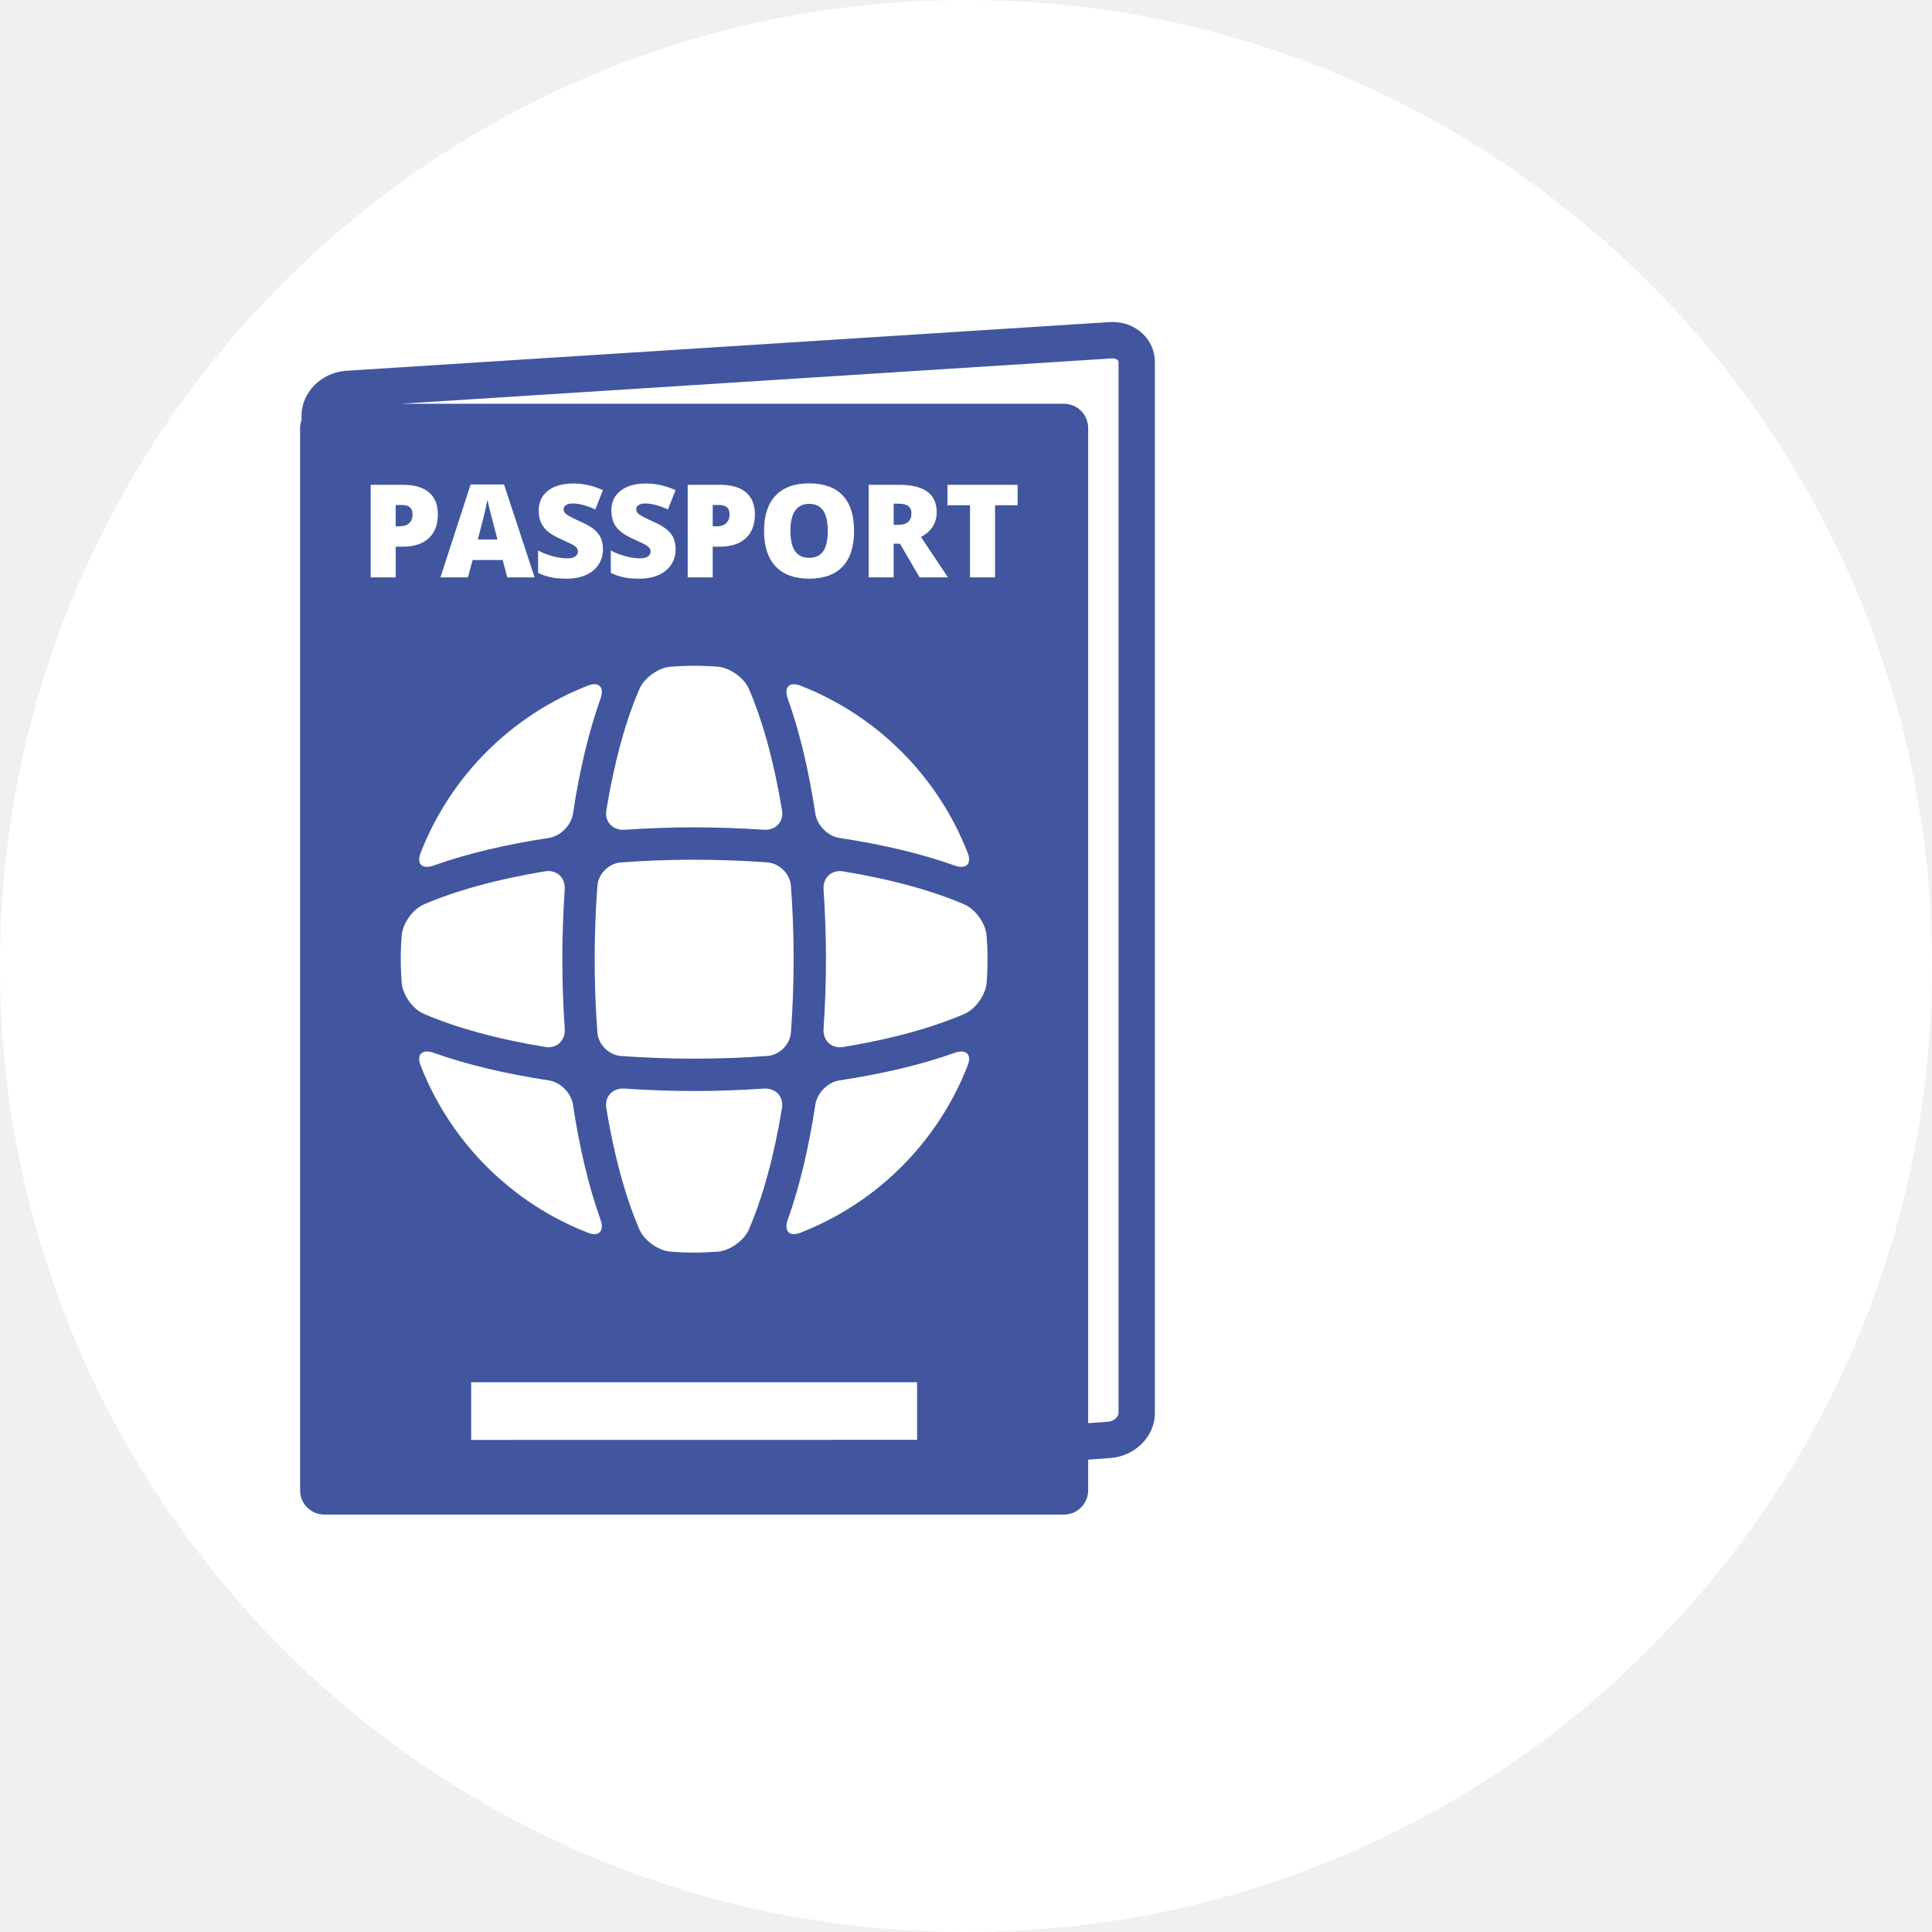
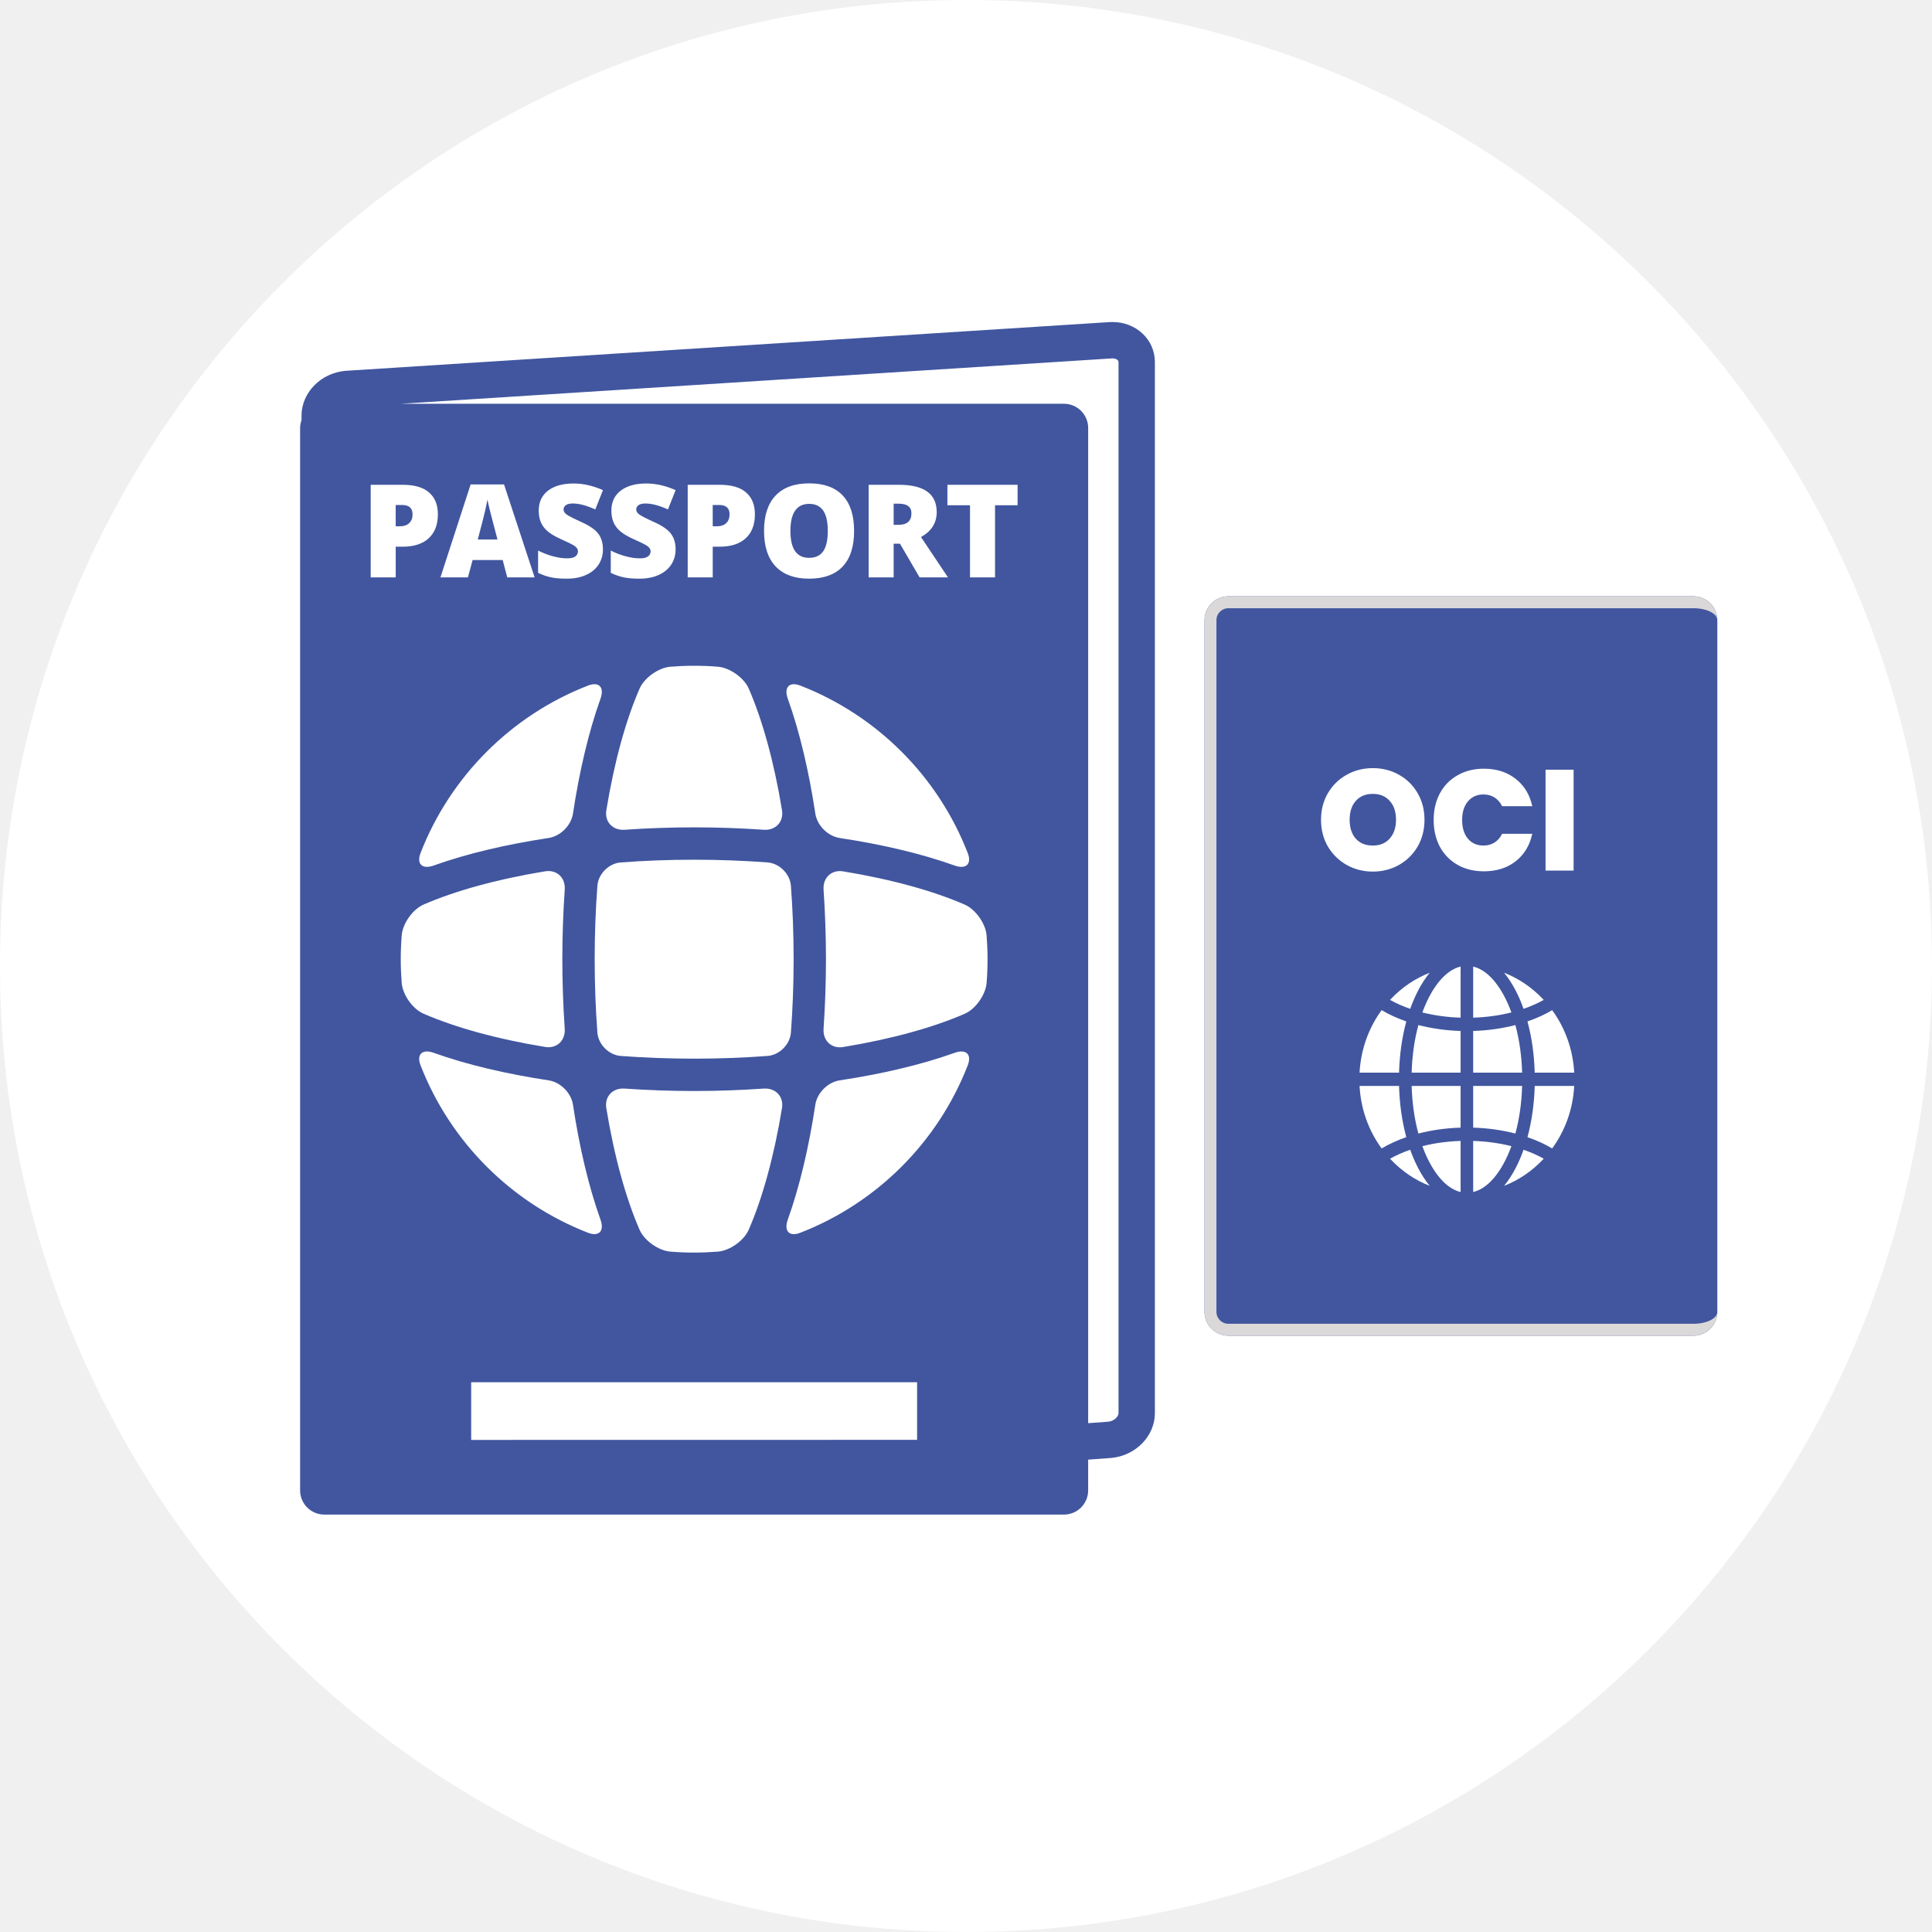
<svg xmlns="http://www.w3.org/2000/svg" width="162" height="162" viewBox="0 0 162 162" fill="none">
  <path d="M162 81C162 125.735 125.735 162 81 162C36.265 162 0 125.735 0 81C0 36.265 36.265 0 81 0C125.735 0 162 36.265 162 81Z" fill="white" />
  <path d="M41.379 43.963C41.3 43.68 41.207 43.314 41.095 42.865C40.983 42.415 40.909 42.093 40.875 41.898C40.843 42.079 40.78 42.376 40.687 42.79C40.593 43.205 40.385 44.02 40.062 45.238H41.714L41.379 43.963Z" fill="#41569F" />
  <path d="M75.348 42.234H74.934V44.009H75.326C76.058 44.009 76.425 43.685 76.425 43.037C76.426 42.503 76.066 42.234 75.348 42.234Z" fill="#41569F" />
  <path d="M60.895 43.862C61.081 43.685 61.175 43.441 61.175 43.13C61.175 42.606 60.884 42.344 60.304 42.344H59.762V44.128H60.144C60.459 44.128 60.71 44.041 60.895 43.862Z" fill="#41569F" />
  <path d="M67.853 42.25C66.801 42.25 66.277 43.008 66.277 44.524C66.277 46.024 66.798 46.775 67.843 46.775C68.374 46.775 68.766 46.592 69.025 46.228C69.281 45.863 69.411 45.295 69.411 44.524C69.411 43.748 69.281 43.175 69.021 42.805C68.76 42.435 68.371 42.25 67.853 42.25Z" fill="#41569F" />
  <path d="M33.722 42.344H33.18V44.128H33.562C33.877 44.128 34.128 44.041 34.314 43.862C34.499 43.685 34.593 43.441 34.593 43.13C34.592 42.606 34.301 42.344 33.722 42.344Z" fill="#41569F" />
  <path d="M93.273 27C93.151 27 93.026 27.006 92.943 27.014L28.944 31.096C26.89 31.283 25.282 32.935 25.282 34.855V35.234C25.212 35.441 25.164 35.658 25.164 35.889V124.968C25.164 126.091 26.075 127 27.197 127H89.211C90.334 127 91.243 126.09 91.243 124.968V122.391L93.176 122.25C95.23 122.065 96.838 120.413 96.838 118.493V30.362C96.84 28.477 95.274 27 93.273 27ZM33.181 48.415H31.083V40.651H33.77C34.751 40.651 35.487 40.865 35.979 41.294C36.471 41.722 36.716 42.331 36.716 43.12C36.716 43.988 36.462 44.658 35.95 45.131C35.438 45.604 34.712 45.84 33.77 45.84H33.181V48.415ZM49.303 57.487C50.235 57.125 50.692 57.638 50.354 58.58C49.352 61.378 48.579 64.683 48.044 68.227C47.894 69.214 46.992 70.117 46.003 70.266C42.462 70.801 39.157 71.574 36.358 72.578C35.417 72.913 34.903 72.458 35.264 71.526C37.76 65.1 42.878 59.982 49.303 57.487ZM36.931 48.415L39.464 40.619H42.263L44.829 48.415H42.534L42.151 46.96H39.629L39.236 48.415H36.931ZM48.373 45.96C48.314 45.88 48.221 45.8 48.09 45.718C47.961 45.636 47.617 45.47 47.058 45.219C46.552 44.989 46.173 44.766 45.92 44.55C45.667 44.334 45.479 44.086 45.357 43.806C45.235 43.526 45.173 43.195 45.173 42.813C45.173 42.098 45.433 41.54 45.953 41.141C46.474 40.741 47.189 40.541 48.099 40.541C48.903 40.541 49.722 40.726 50.558 41.098L49.916 42.718C49.19 42.386 48.563 42.219 48.035 42.219C47.763 42.219 47.565 42.267 47.441 42.362C47.317 42.458 47.255 42.577 47.255 42.718C47.255 42.87 47.334 43.006 47.492 43.127C47.65 43.247 48.077 43.467 48.775 43.786C49.444 44.086 49.909 44.409 50.168 44.754C50.428 45.099 50.558 45.534 50.558 46.058C50.558 46.54 50.436 46.968 50.191 47.341C49.947 47.715 49.595 48.004 49.135 48.212C48.674 48.419 48.135 48.522 47.515 48.522C46.997 48.522 46.564 48.486 46.213 48.413C45.863 48.34 45.498 48.214 45.12 48.033V46.163C45.521 46.37 45.937 46.53 46.368 46.645C46.8 46.761 47.197 46.818 47.558 46.818C47.87 46.818 48.098 46.764 48.244 46.656C48.389 46.548 48.462 46.409 48.462 46.239C48.461 46.132 48.431 46.039 48.373 45.96ZM54.465 45.96C54.407 45.88 54.313 45.8 54.184 45.718C54.054 45.636 53.71 45.47 53.151 45.219C52.644 44.989 52.264 44.766 52.011 44.55C51.759 44.333 51.571 44.086 51.449 43.806C51.328 43.526 51.265 43.195 51.265 42.813C51.265 42.098 51.526 41.54 52.047 41.141C52.568 40.741 53.281 40.541 54.192 40.541C54.995 40.541 55.815 40.726 56.65 41.098L56.008 42.718C55.283 42.386 54.656 42.219 54.129 42.219C53.855 42.219 53.657 42.267 53.534 42.362C53.41 42.458 53.347 42.577 53.347 42.718C53.347 42.87 53.427 43.006 53.584 43.127C53.741 43.248 54.17 43.467 54.867 43.786C55.536 44.086 56.001 44.409 56.26 44.754C56.52 45.099 56.65 45.534 56.65 46.058C56.65 46.54 56.528 46.968 56.284 47.341C56.039 47.715 55.687 48.004 55.227 48.212C54.767 48.419 54.228 48.522 53.607 48.522C53.09 48.522 52.657 48.486 52.306 48.413C51.956 48.34 51.592 48.214 51.213 48.033V46.163C51.613 46.37 52.029 46.53 52.461 46.645C52.892 46.761 53.289 46.818 53.65 46.818C53.963 46.818 54.191 46.764 54.336 46.656C54.481 46.548 54.554 46.409 54.554 46.239C54.553 46.132 54.524 46.039 54.465 45.96ZM53.629 57.742C54.027 56.828 55.219 55.986 56.214 55.905C56.871 55.853 57.536 55.825 58.207 55.825C58.876 55.825 59.542 55.852 60.198 55.905C61.195 55.987 62.386 56.827 62.785 57.742C63.912 60.334 64.895 63.813 65.571 67.93C65.732 68.916 65.033 69.645 64.037 69.576C62.104 69.443 60.149 69.374 58.208 69.374C56.267 69.374 54.311 69.443 52.377 69.576C51.38 69.645 50.681 68.916 50.844 67.93C51.518 63.812 52.499 60.333 53.629 57.742ZM57.665 48.415V40.651H60.353C61.334 40.651 62.069 40.865 62.561 41.294C63.054 41.722 63.299 42.331 63.299 43.12C63.299 43.988 63.045 44.658 62.533 45.131C62.021 45.604 61.294 45.84 60.353 45.84H59.763V48.415H57.665ZM79.489 48.415H77.11L75.464 45.59H74.934V48.415H72.836V40.651H75.379C77.489 40.651 78.544 41.415 78.544 42.945C78.544 43.845 78.106 44.54 77.228 45.033L79.489 48.415ZM81.145 71.526C81.508 72.457 80.993 72.914 80.053 72.578C77.253 71.575 73.95 70.802 70.406 70.267C69.418 70.117 68.516 69.214 68.367 68.228C67.831 64.684 67.059 61.379 66.055 58.581C65.72 57.64 66.175 57.125 67.107 57.488C73.532 59.982 78.65 65.1 81.145 71.526ZM70.657 47.503C70.016 48.183 69.077 48.522 67.843 48.522C66.624 48.522 65.69 48.18 65.04 47.498C64.391 46.814 64.066 45.819 64.066 44.514C64.066 43.221 64.388 42.234 65.035 41.553C65.682 40.87 66.621 40.53 67.852 40.53C69.087 40.53 70.023 40.868 70.66 41.544C71.297 42.22 71.617 43.213 71.617 44.524C71.617 45.83 71.297 46.823 70.657 47.503ZM52.05 72.316C54.017 72.167 56.074 72.088 58.205 72.088C60.338 72.088 62.394 72.168 64.361 72.316C65.356 72.391 66.244 73.277 66.318 74.272C66.468 76.24 66.546 78.296 66.546 80.427C66.546 82.56 66.467 84.615 66.318 86.583C66.244 87.578 65.358 88.466 64.361 88.542C62.395 88.69 60.337 88.769 58.205 88.769C56.073 88.769 54.017 88.688 52.05 88.542C51.054 88.467 50.168 87.58 50.092 86.583C49.944 84.617 49.864 82.559 49.864 80.427C49.864 78.296 49.945 76.239 50.092 74.272C50.167 73.277 51.054 72.39 52.05 72.316ZM65.569 92.925C64.892 97.042 63.911 100.52 62.782 103.112C62.384 104.028 61.192 104.87 60.196 104.95C59.54 105.001 58.874 105.03 58.205 105.03C57.534 105.03 56.87 105.004 56.212 104.95C55.217 104.869 54.025 104.029 53.626 103.112C52.499 100.52 51.517 97.043 50.84 92.925C50.678 91.94 51.377 91.21 52.373 91.279C54.309 91.412 56.262 91.482 58.203 91.482C60.144 91.482 62.1 91.412 64.034 91.279C65.031 91.21 65.731 91.941 65.569 92.925ZM33.683 82.418C33.631 81.763 33.603 81.096 33.603 80.426C33.603 79.757 33.63 79.092 33.683 78.435C33.763 77.438 34.604 76.245 35.52 75.847C38.112 74.719 41.591 73.738 45.707 73.061C46.693 72.9 47.422 73.598 47.353 74.594C47.221 76.529 47.152 78.485 47.152 80.423C47.152 82.364 47.221 84.32 47.353 86.253C47.422 87.25 46.693 87.949 45.707 87.787C41.591 87.111 38.112 86.13 35.52 85.002C34.604 84.606 33.763 83.415 33.683 82.418ZM36.358 88.277C39.157 89.28 42.461 90.052 46.004 90.589C46.994 90.737 47.895 91.64 48.044 92.628C48.578 96.172 49.352 99.476 50.354 102.275C50.691 103.216 50.236 103.729 49.303 103.367C42.877 100.872 37.76 95.755 35.264 89.328C34.903 88.397 35.417 87.941 36.358 88.277ZM76.9 120.732L39.508 120.738V115.901H76.9V120.732ZM81.146 89.328C78.651 95.755 73.534 100.872 67.106 103.368C66.175 103.73 65.718 103.216 66.055 102.275C67.057 99.477 67.83 96.171 68.366 92.629C68.516 91.639 69.418 90.736 70.406 90.589C73.948 90.054 77.252 89.281 80.052 88.279C80.993 87.942 81.508 88.397 81.146 89.328ZM82.727 82.42C82.646 83.414 81.805 84.609 80.889 85.008C78.297 86.135 74.818 87.117 70.703 87.794C69.716 87.956 68.988 87.257 69.057 86.26C69.189 84.326 69.258 82.368 69.258 80.43C69.258 78.489 69.189 76.533 69.057 74.599C68.988 73.602 69.716 72.903 70.703 73.065C74.817 73.742 78.297 74.722 80.889 75.851C81.805 76.25 82.647 77.442 82.727 78.437C82.778 79.093 82.807 79.76 82.807 80.43C82.807 81.1 82.781 81.763 82.727 82.42ZM85.326 42.367H83.435V48.416H81.337V42.367H79.441V40.652H85.326V42.367H85.326ZM93.79 118.491C93.79 118.788 93.402 119.168 92.93 119.212L91.244 119.333V35.889C91.244 34.765 90.334 33.856 89.212 33.856H33.593L93.135 30.059L93.272 30.05C93.523 30.05 93.79 30.16 93.79 30.363V118.491Z" fill="#41569F" />
+   <mask id="path-8-inside-1_191_2262" fill="white">
+     <path d="M101 52C101 50.895 101.895 50 103 50H142C143.105 50 144 50.895 144 52V110C144 111.105 143.105 112 142 112H103C101.895 112 101 111.105 101 110V52Z" />
+   </mask>
+   <path d="M101 52C101 50.895 101.895 50 103 50H142C143.105 50 144 50.895 144 52V110C144 111.105 143.105 112 142 112H103C101.895 112 101 111.105 101 110V52Z" fill="#41569F" />
+   <path d="M100 52C100 50.343 101.343 49 103 49H141C142.657 49 144 50.343 144 52C144 51.448 143.105 51 142 51H103C102.448 51 102 51.448 102 52H100ZM144 110C144 111.657 142.657 113 141 113H103C101.343 113 100 111.657 100 110H102C102 110.552 102.448 111 103 111H142C143.105 111 144 110.552 144 110ZM103 113C101.343 113 100 111.657 100 110V52C100 50.343 101.343 49 103 49V51C102.448 51 102 51.448 102 52V110C102 110.552 102.448 111 103 111V113ZM144 50V112V50Z" fill="#DAD8D8" mask="url(#path-8-inside-1_191_2262)" />
+   <path d="M115.113 73.084C114.321 73.084 113.593 72.9 112.929 72.532C112.265 72.156 111.737 71.64 111.345 70.984C110.961 70.32 110.769 69.572 110.769 68.74C110.769 67.908 110.961 67.164 111.345 66.508C111.737 65.844 112.265 65.328 112.929 64.96C113.593 64.592 114.321 64.408 115.113 64.408C115.913 64.408 116.641 64.592 117.297 64.96C117.961 65.328 118.485 65.844 118.869 66.508C119.253 67.164 119.445 67.908 119.445 68.74C119.445 69.572 119.253 70.32 118.869 70.984C118.485 71.64 117.961 72.156 117.297 72.532C116.633 72.9 115.905 73.084 115.113 73.084ZM115.113 70.9C115.713 70.9 116.185 70.704 116.529 70.312C116.881 69.92 117.057 69.396 117.057 68.74C117.057 68.068 116.881 67.54 116.529 67.156C116.185 66.764 115.713 66.568 115.113 66.568C114.505 66.568 114.029 66.764 113.685 67.156C113.341 67.54 113.169 68.068 113.169 68.74C113.169 69.404 113.341 69.932 113.685 70.324C114.029 70.708 114.505 70.9 115.113 70.9ZM120.214 68.752C120.214 67.92 120.386 67.18 120.73 66.532C121.082 65.876 121.578 65.368 122.218 65.008C122.858 64.64 123.594 64.456 124.426 64.456C125.482 64.456 126.37 64.74 127.09 65.308C127.81 65.868 128.274 66.632 128.482 67.6H125.95C125.798 67.28 125.586 67.036 125.314 66.868C125.05 66.7 124.742 66.616 124.39 66.616C123.846 66.616 123.41 66.812 123.082 67.204C122.762 67.588 122.602 68.104 122.602 68.752C122.602 69.408 122.762 69.932 123.082 70.324C123.41 70.708 123.846 70.9 124.39 70.9C124.742 70.9 125.05 70.816 125.314 70.648C125.586 70.48 125.798 70.236 125.95 69.916H128.482C128.274 70.884 127.81 71.652 127.09 72.22C126.37 72.78 125.482 73.06 124.426 73.06C123.594 73.06 122.858 72.88 122.218 72.52C121.578 72.152 121.082 71.644 120.73 70.996C120.386 70.34 120.214 69.592 120.214 68.752ZM131.948 64.54V73H129.596V64.54H131.948Z" fill="white" />
+   <g clip-path="url(#clip0_191_2262)">
+     <path d="M117.312 91.057H114C114.104 92.976 114.746 94.788 115.85 96.298C116.47 95.928 117.167 95.611 117.92 95.352C117.562 94.031 117.353 92.573 117.312 91.057Z" fill="white" />
+     <path d="M117.312 89.943C117.353 88.427 117.562 86.969 117.92 85.648C117.167 85.389 116.47 85.072 115.85 84.702C114.746 86.212 114.104 88.024 114 89.943H117.312Z" fill="white" />
+     <path d="M119.81 83.642C119.609 84.033 119.428 84.451 119.268 84.894C120.269 85.146 121.353 85.297 122.473 85.333V81.047C121.487 81.285 120.557 82.185 119.81 83.642Z" fill="white" />
+     <path d="M123.527 81.047V85.333C124.647 85.297 125.731 85.146 126.732 84.894C126.572 84.451 126.391 84.033 126.19 83.642C125.443 82.186 124.513 81.285 123.527 81.047Z" fill="white" />
+     <path d="M127.066 85.952C125.958 86.239 124.761 86.409 123.527 86.447V89.943H127.632C127.592 88.529 127.398 87.173 127.066 85.952Z" fill="white" />
+     <path d="M118.249 96.408C117.639 96.618 117.072 96.869 116.559 97.157C116.581 97.181 116.603 97.206 116.625 97.229C117.563 98.22 118.672 98.964 119.882 99.434C119.521 98.997 119.186 98.48 118.882 97.888C118.646 97.427 118.435 96.932 118.249 96.408Z" fill="white" />
+     <path d="M127.751 84.592C128.361 84.382 128.928 84.131 129.441 83.843C129.419 83.819 129.398 83.794 129.375 83.771C128.437 82.78 127.328 82.036 126.119 81.566C126.479 82.003 126.814 82.52 127.118 83.112C127.354 83.573 127.566 84.068 127.751 84.592Z" fill="white" />
+     <path d="M128.687 91.057C128.646 92.573 128.438 94.031 128.08 95.352C128.833 95.611 129.53 95.928 130.15 96.298C131.254 94.788 131.896 92.976 132 91.057H128.687V91.057Z" fill="white" />
+     <path d="M127.751 96.408C127.565 96.932 127.354 97.427 127.118 97.888C126.814 98.48 126.479 98.997 126.118 99.434C127.328 98.964 128.437 98.22 129.375 97.229C129.397 97.206 129.419 97.181 129.441 97.157C128.928 96.869 128.361 96.618 127.751 96.408Z" fill="white" />
+     <path d="M118.249 84.592C118.434 84.068 118.646 83.573 118.882 83.112C119.186 82.52 119.521 82.003 119.882 81.566C118.672 82.036 117.563 82.78 116.625 83.771C116.603 83.794 116.581 83.819 116.559 83.843C117.072 84.131 117.639 84.382 118.249 84.592Z" fill="white" />
+     <path d="M128.08 85.648C128.438 86.969 128.646 88.427 128.687 89.943H132C131.896 88.024 131.254 86.212 130.15 84.702C129.53 85.072 128.833 85.389 128.08 85.648Z" fill="white" />
+     <path d="M122.473 89.943V86.447C121.239 86.409 120.042 86.239 118.933 85.952C118.602 87.173 118.408 88.529 118.368 89.943H122.473V89.943Z" fill="white" />
+     <path d="M123.527 91.057V94.553C124.761 94.591 125.958 94.761 127.066 95.048C127.398 93.827 127.592 92.472 127.632 91.057H123.527V91.057Z" fill="white" />
+     <path d="M126.19 97.358C126.391 96.967 126.572 96.549 126.732 96.106C125.731 95.854 124.647 95.703 123.527 95.667V99.953C124.513 99.715 125.443 98.814 126.19 97.358Z" fill="white" />
+     <path d="M122.473 99.953V95.667C121.353 95.703 120.269 95.854 119.268 96.106C119.428 96.549 119.609 96.967 119.81 97.358C120.557 98.815 121.487 99.715 122.473 99.953Z" fill="white" />
+     <path d="M122.473 91.057H118.368C118.408 92.472 118.602 93.827 118.933 95.048C120.041 94.761 121.239 94.591 122.473 94.553V91.057Z" fill="white" />
+   </g>
+   <defs>
+     <clipPath id="clip0_191_2262">
+       <rect width="18" height="19" fill="white" transform="translate(114 81)" />
+     </clipPath>
+   </defs>
</svg>
